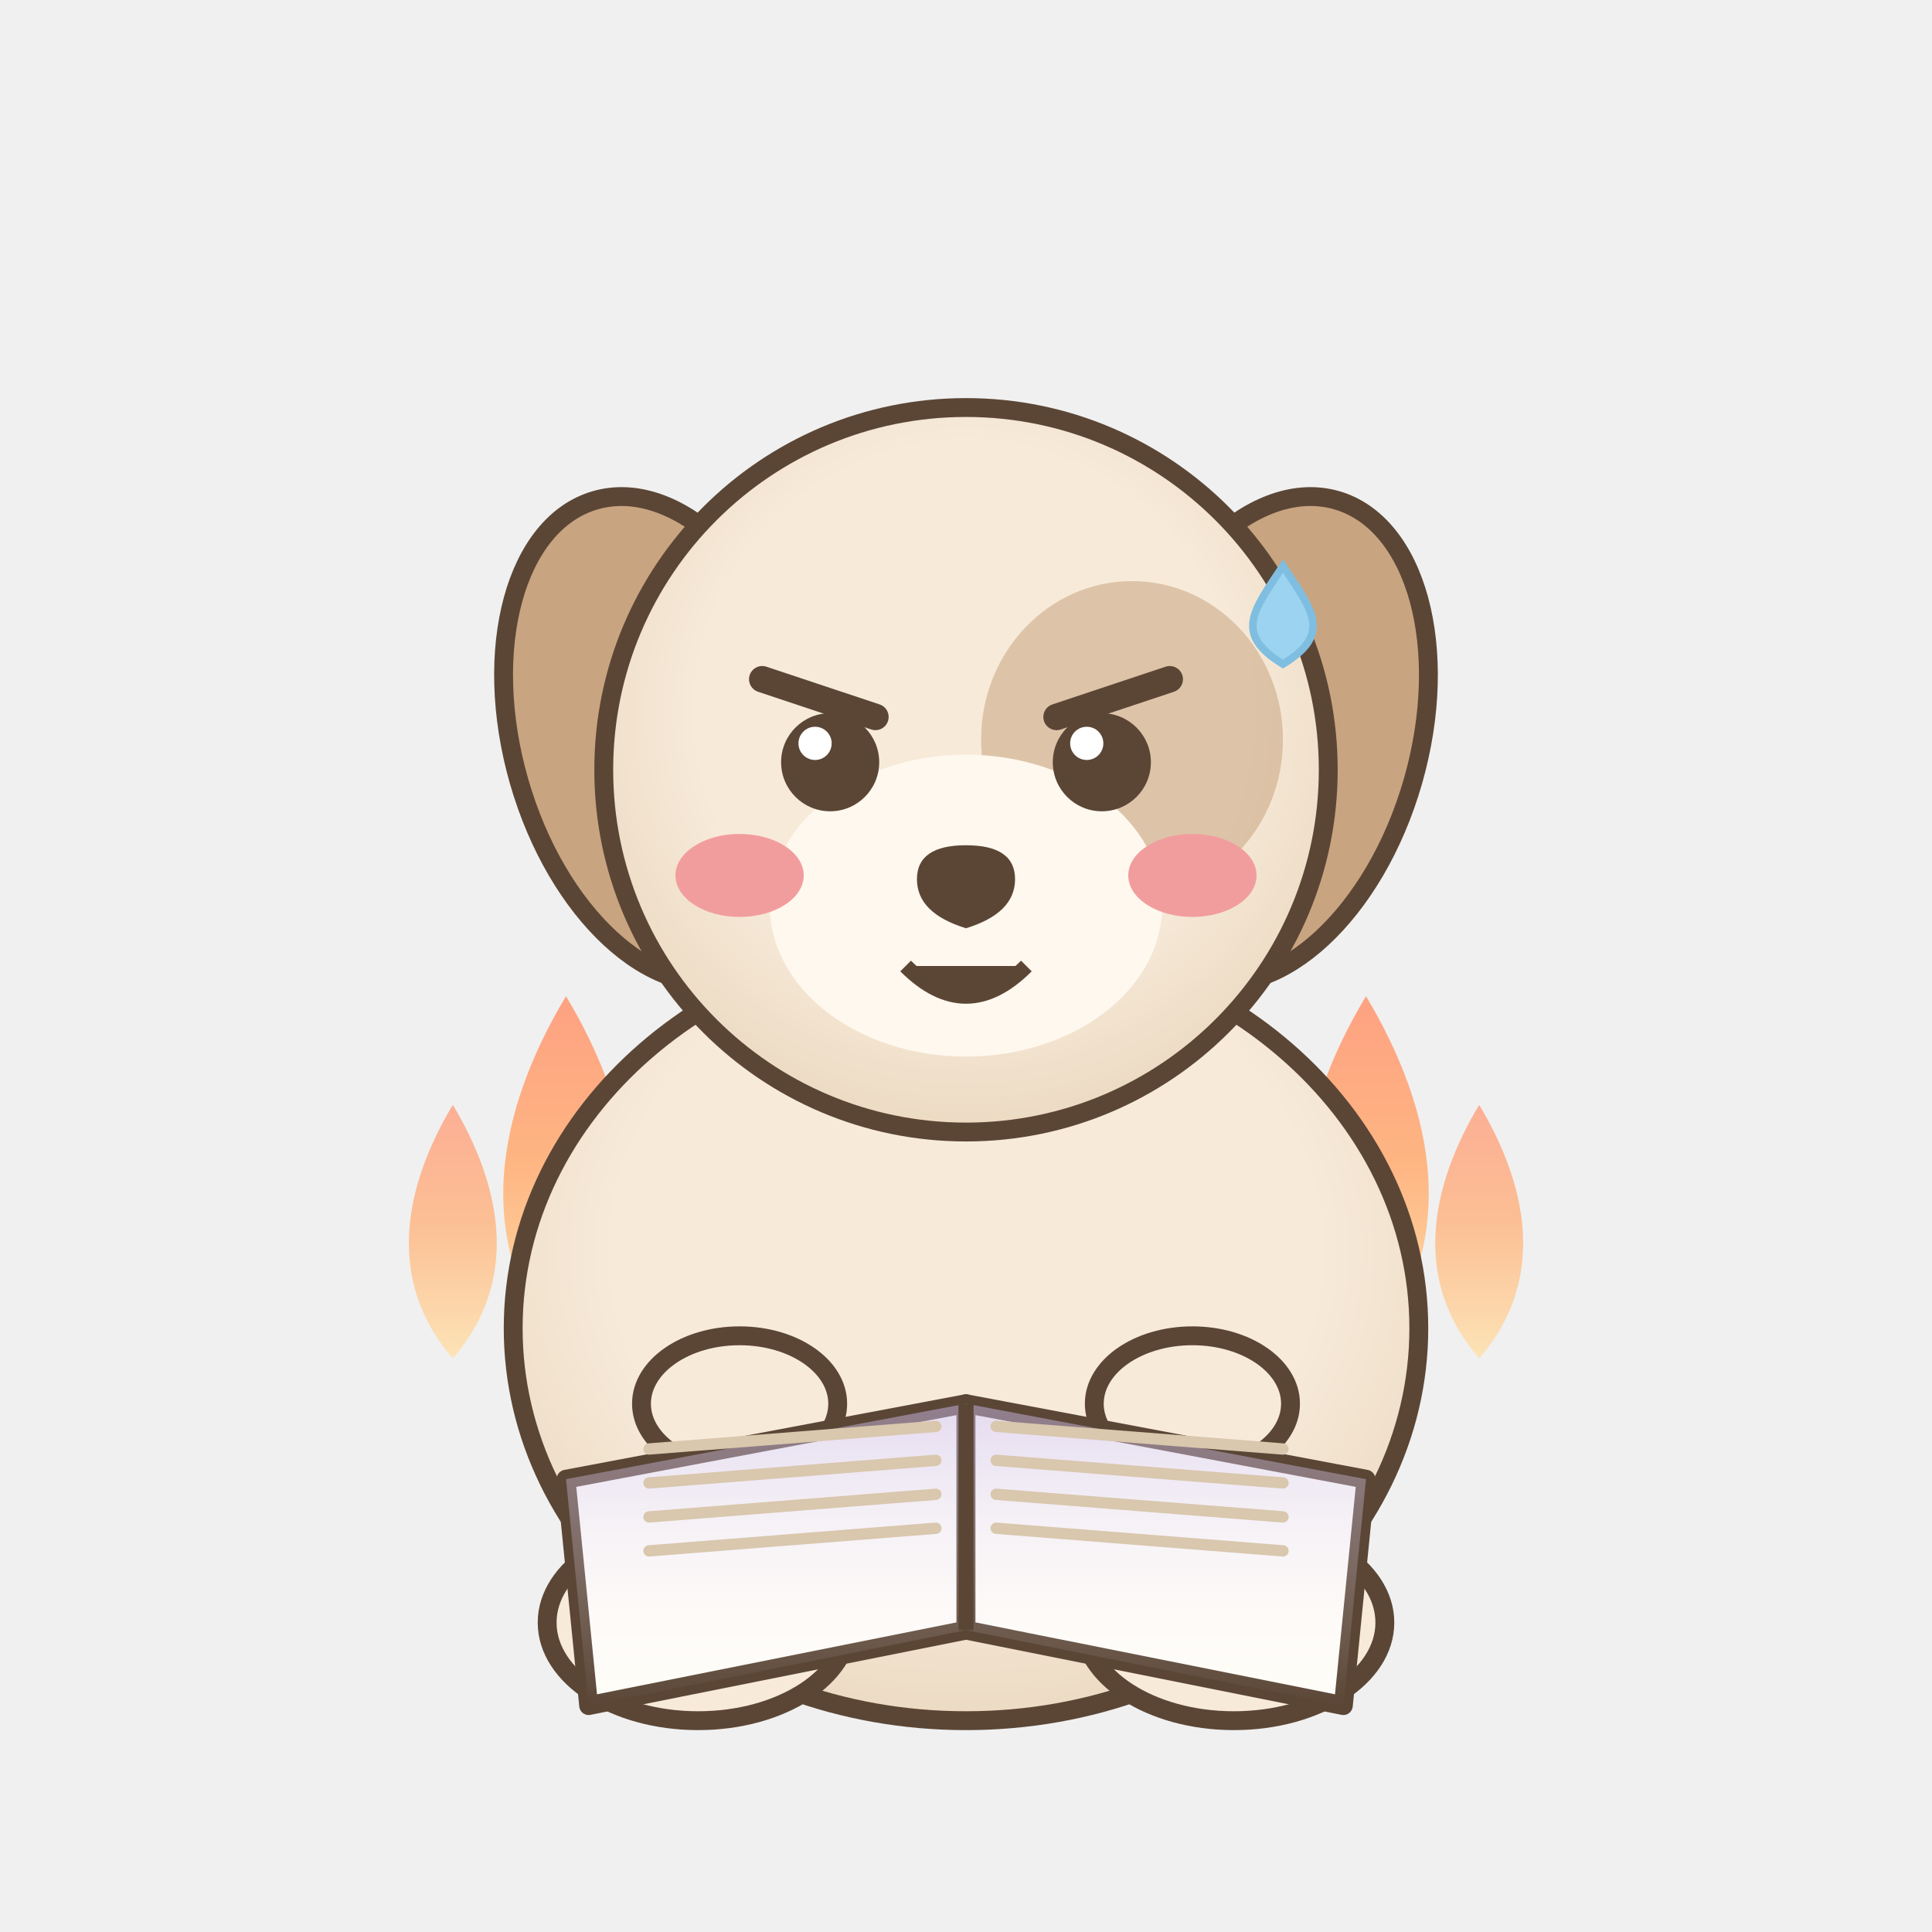
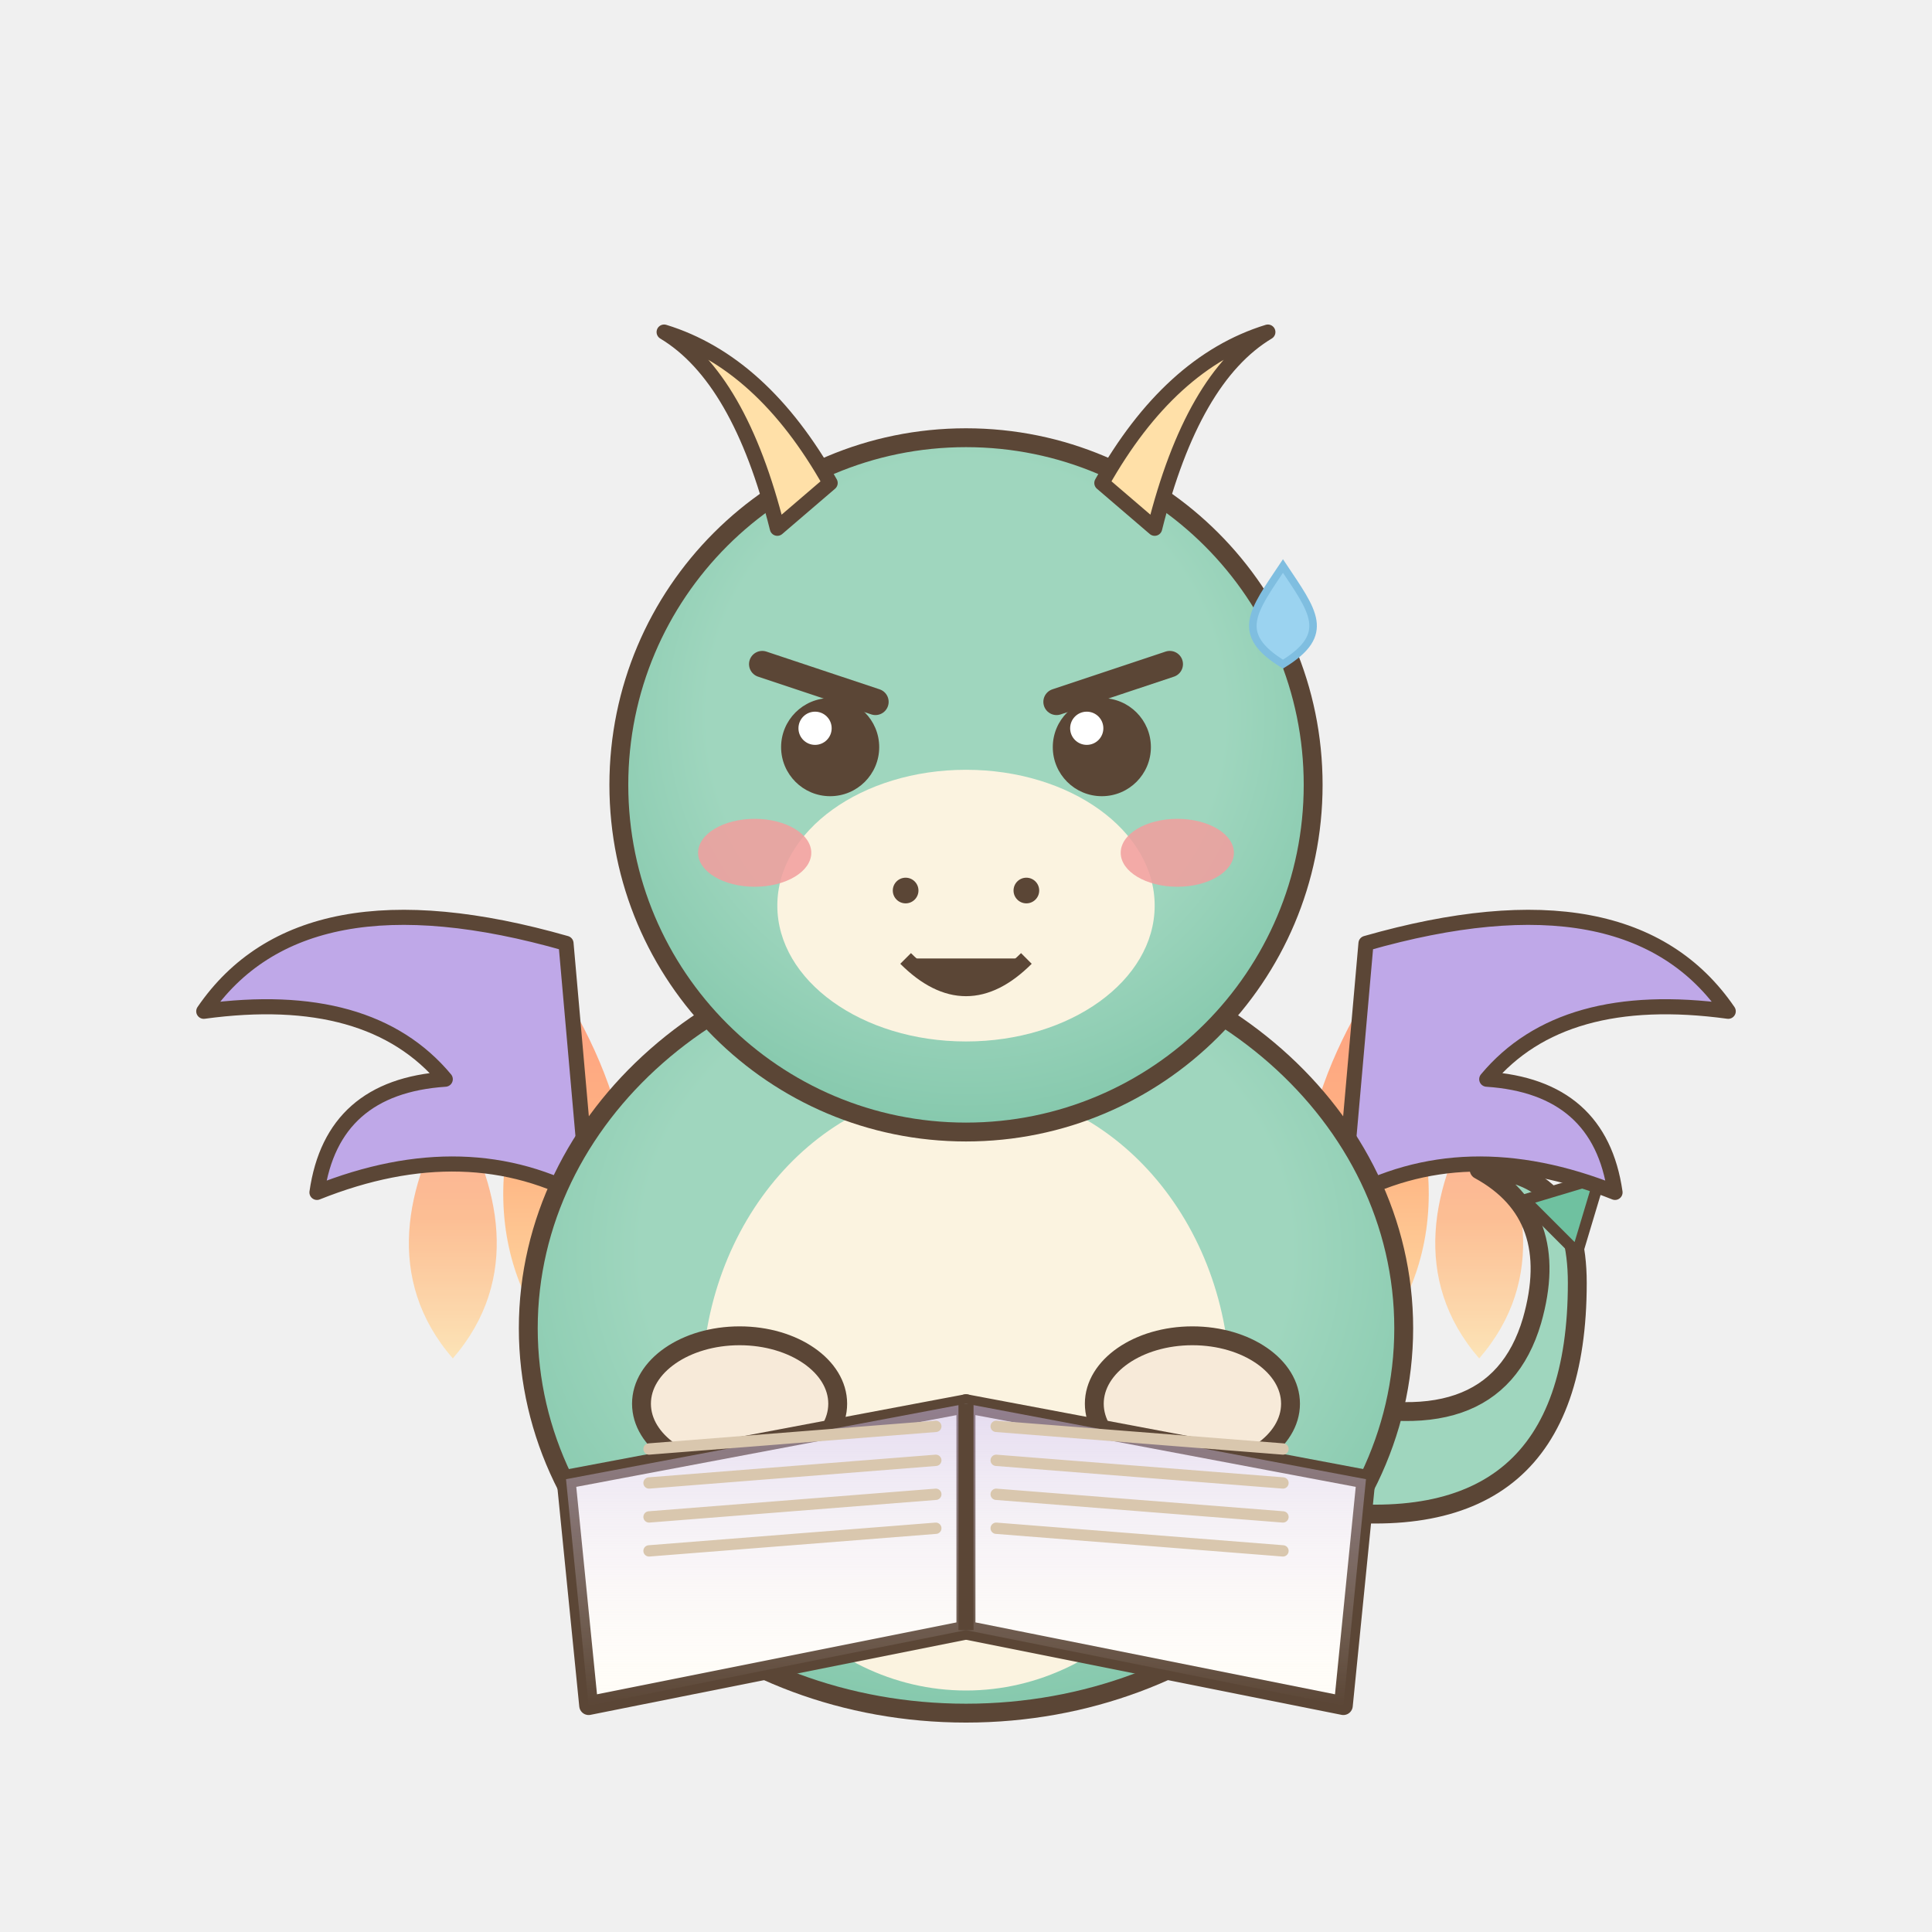
<svg xmlns="http://www.w3.org/2000/svg" viewBox="0 0 512 512" width="512" height="512">
  <defs>
-     <radialGradient id="head" cx="50%" cy="42%" r="62%">
-       <stop offset="60%" stop-color="#F7EAD9" />
-       <stop offset="100%" stop-color="#EAD7BE" />
-     </radialGradient>
-     <radialGradient id="body" cx="50%" cy="40%" r="65%">
-       <stop offset="60%" stop-color="#F7EAD9" />
-       <stop offset="100%" stop-color="#EAD7BE" />
+     <radialGradient id="db" cx="50%" cy="40%" r="62%">
+       <stop offset="60%" stop-color="#9FD6BE" />
+       <stop offset="100%" stop-color="#83C7AB" />
    </radialGradient>
    <linearGradient id="flame" x1="0" y1="1" x2="0" y2="0">
      <stop offset="0%" stop-color="#FFE0A8" />
      <stop offset="55%" stop-color="#FFB27D" />
      <stop offset="100%" stop-color="#FF9E7D" />
    </linearGradient>
    <linearGradient id="cover" x1="0" y1="0" x2="0" y2="1">
      <stop offset="0%" stop-color="#C9B8E8" />
      <stop offset="100%" stop-color="#ffffff" stop-opacity="0.0" />
    </linearGradient>
    <filter id="soft" x="-30%" y="-30%" width="160%" height="160%">
      <feGaussianBlur stdDeviation="6" />
    </filter>
  </defs>
  <g>
    <g>
      <path transform="translate(150,360) scale(1.0)" opacity="0.95" fill="url(#flame)" d="M0,0 C-26,-30 -18,-66 0,-96 C18,-66 26,-30 0,0 Z" />
      <path transform="translate(362,360) scale(1.0)" opacity="0.95" fill="url(#flame)" d="M0,0 C-26,-30 -18,-66 0,-96 C18,-66 26,-30 0,0 Z" />
      <path transform="translate(120,360) scale(0.7)" opacity="0.8" fill="url(#flame)" d="M0,0 C-26,-30 -18,-66 0,-96 C18,-66 26,-30 0,0 Z" />
      <path transform="translate(392,360) scale(0.7)" opacity="0.8" fill="url(#flame)" d="M0,0 C-26,-30 -18,-66 0,-96 C18,-66 26,-30 0,0 Z" />
      <path transform="translate(256,360) scale(1.25)" opacity="0.55" fill="url(#flame)" d="M0,0 C-26,-30 -18,-66 0,-96 C18,-66 26,-30 0,0 Z" />
    </g>
  </g>
-   <ellipse cx="256" cy="352" rx="120" ry="104" fill="url(#body)" stroke="#5B4636" stroke-width="5" />
-   <ellipse cx="185" cy="430" rx="40" ry="26" fill="#F7EAD9" stroke="#5B4636" stroke-width="5" />
-   <ellipse cx="327" cy="430" rx="40" ry="26" fill="#F7EAD9" stroke="#5B4636" stroke-width="5" />
-   <ellipse cx="176" cy="196" rx="40" ry="66" fill="#C9A480" stroke="#5B4636" stroke-width="5" transform="rotate(-16 176 196)" />
-   <ellipse cx="336" cy="196" rx="40" ry="66" fill="#C9A480" stroke="#5B4636" stroke-width="5" transform="rotate(16 336 196)" />
-   <circle cx="256" cy="204" r="96" fill="url(#head)" stroke="#5B4636" stroke-width="5" />
-   <ellipse cx="300" cy="196" rx="40" ry="42" fill="#C9A480" opacity="0.55" />
-   <ellipse cx="256" cy="240" rx="52" ry="40" fill="#FFF8EE" />
-   <ellipse cx="196" cy="232" rx="17" ry="11" fill="#F29D9D" />
-   <ellipse cx="316" cy="232" rx="17" ry="11" fill="#F29D9D" />
-   <path d="M256,224 q-13,0 -13,9 q0,9 13,13 q13,-4 13,-13 q0,-9 -13,-9 Z" fill="#5B4636" />
-   <path d="M202,180 l30,10" stroke="#5B4636" stroke-width="7" stroke-linecap="round" />
-   <path d="M310,180 l-30,10" stroke="#5B4636" stroke-width="7" stroke-linecap="round" />
-   <circle cx="220" cy="202" r="13" fill="#5B4636" />
-   <circle cx="216" cy="197" r="4.4" fill="#fff" />
-   <circle cx="292" cy="202" r="13" fill="#5B4636" />
-   <circle cx="288" cy="197" r="4.4" fill="#fff" />
-   <path d="M240,256 q16,16 32,0" fill="#5B4636" stroke="#5B4636" stroke-width="4" />
+   <path d="M348,400 q70,10 70,-60 q0,-30 -26,-30 q22,12 14,40 q-10,34 -58,20 Z" fill="#9FD6BE" stroke="#5B4636" stroke-width="5" stroke-linejoin="round" />
+   <path d="M404,318 l20,-6 l-6,20 Z" fill="#6FC1A0" stroke="#5B4636" stroke-width="3" />
+   <path d="M150,250 q-70,-20 -96,18 q44,-6 64,18 q-30,2 -34,30 q40,-16 72,2 Z" fill="#BFA8E8" stroke="#5B4636" stroke-width="4" stroke-linejoin="round" />
+   <path d="M362,250 q70,-20 96,18 q-44,-6 -64,18 q30,2 34,30 q-40,-16 -72,2 Z" fill="#BFA8E8" stroke="#5B4636" stroke-width="4" stroke-linejoin="round" />
+   <ellipse cx="256" cy="352" rx="116" ry="102" fill="url(#db)" stroke="#5B4636" stroke-width="5" />
+   <ellipse cx="256" cy="368" rx="70" ry="80" fill="#FBF3E0" />
+   <g fill="#6FC1A0" stroke="#5B4636" stroke-width="3" stroke-linejoin="round">
+     <path d="M256,118 l-14,26 l28,0 Z" />
+     <path d="M256,150 l-16,28 l32,0 Z" />
+   </g>
+   <circle cx="256" cy="208" r="92" fill="url(#db)" stroke="#5B4636" stroke-width="5" />
+   <path d="M206,140 q-10,-40 -30,-52 q26,8 44,40 Z" fill="#FFE0A8" stroke="#5B4636" stroke-width="4" stroke-linejoin="round" />
+   <path d="M306,140 q10,-40 30,-52 q-26,8 -44,40 Z" fill="#FFE0A8" stroke="#5B4636" stroke-width="4" stroke-linejoin="round" />
+   <ellipse cx="256" cy="240" rx="50" ry="36" fill="#FBF3E0" />
+   <circle cx="240" cy="236" r="3.4" fill="#5B4636" />
+   <circle cx="272" cy="236" r="3.4" fill="#5B4636" />
+   <ellipse cx="200" cy="226" rx="15" ry="9" fill="#F29D9D" opacity="0.85" />
+   <ellipse cx="312" cy="226" rx="15" ry="9" fill="#F29D9D" opacity="0.85" />
+   <path d="M202,176 l30,10" stroke="#5B4636" stroke-width="7" stroke-linecap="round" />
+   <path d="M310,176 l-30,10" stroke="#5B4636" stroke-width="7" stroke-linecap="round" />
+   <circle cx="220" cy="198" r="13" fill="#5B4636" />
+   <circle cx="216" cy="193" r="4.4" fill="#fff" />
+   <circle cx="292" cy="198" r="13" fill="#5B4636" />
+   <circle cx="288" cy="193" r="4.4" fill="#fff" />
+   <path d="M240,254 q16,16 32,0" fill="#5B4636" stroke="#5B4636" stroke-width="4" />
  <ellipse cx="196" cy="372" rx="26" ry="18" fill="#F7EAD9" stroke="#5B4636" stroke-width="5" />
  <ellipse cx="316" cy="372" rx="26" ry="18" fill="#F7EAD9" stroke="#5B4636" stroke-width="5" />
  <path d="M150,392 L256,372 L256,432 L156,452 Z" fill="#FFFDF8" stroke="#5B4636" stroke-width="5" stroke-linejoin="round" />
  <path d="M362,392 L256,372 L256,432 L356,452 Z" fill="#FFFDF8" stroke="#5B4636" stroke-width="5" stroke-linejoin="round" />
  <path d="M150,392 L256,372 L256,432 L156,452 Z M362,392 L256,372 L256,432 L356,452 Z" fill="url(#cover)" opacity="0.5" />
  <line x1="172" y1="384" x2="248" y2="378" stroke="#D9C7AE" stroke-width="3" stroke-linecap="round" />
  <line x1="264" y1="378" x2="340" y2="384" stroke="#D9C7AE" stroke-width="3" stroke-linecap="round" />
  <line x1="172" y1="393" x2="248" y2="387" stroke="#D9C7AE" stroke-width="3" stroke-linecap="round" />
  <line x1="264" y1="387" x2="340" y2="393" stroke="#D9C7AE" stroke-width="3" stroke-linecap="round" />
  <line x1="172" y1="402" x2="248" y2="396" stroke="#D9C7AE" stroke-width="3" stroke-linecap="round" />
  <line x1="264" y1="396" x2="340" y2="402" stroke="#D9C7AE" stroke-width="3" stroke-linecap="round" />
  <line x1="172" y1="411" x2="248" y2="405" stroke="#D9C7AE" stroke-width="3" stroke-linecap="round" />
  <line x1="264" y1="405" x2="340" y2="411" stroke="#D9C7AE" stroke-width="3" stroke-linecap="round" />
  <line x1="256" y1="372" x2="256" y2="432" stroke="#5B4636" stroke-width="4" />
  <g>
    <path transform="translate(340,150)" fill="#9BD3F0" stroke="#7FBEE0" stroke-width="2" d="M0,0 C8,12 13,18 0,26 C-13,18 -8,12 0,0 Z" />
  </g>
</svg>
